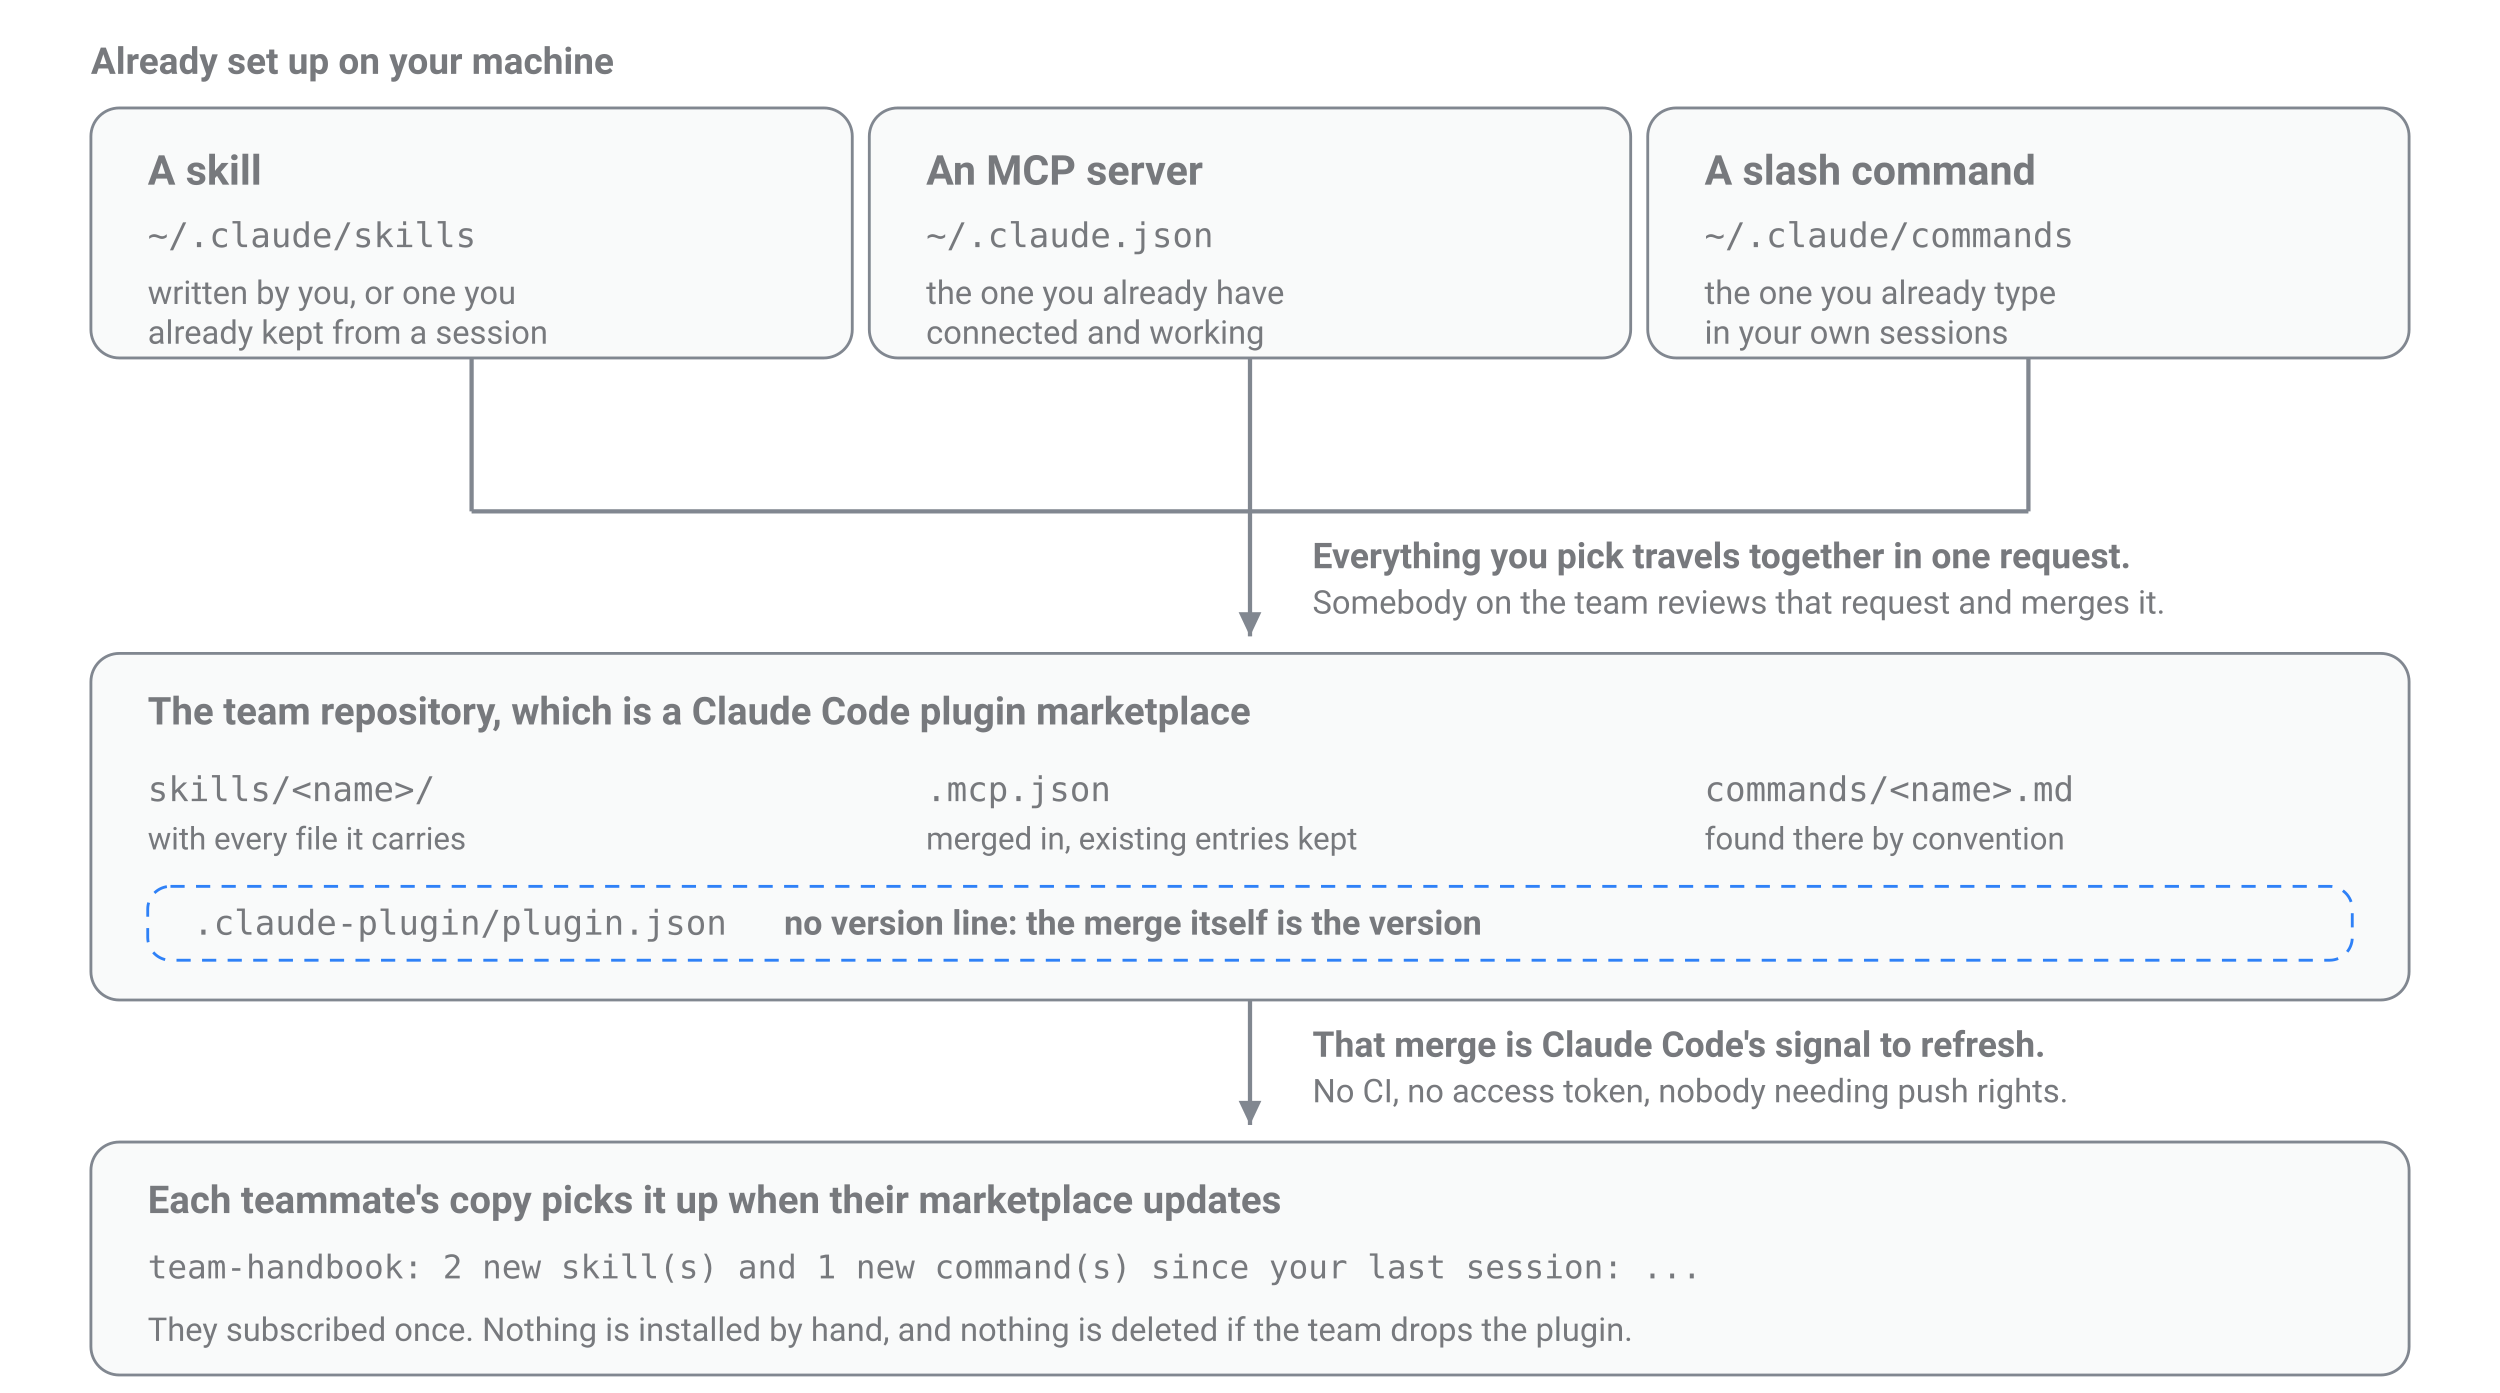
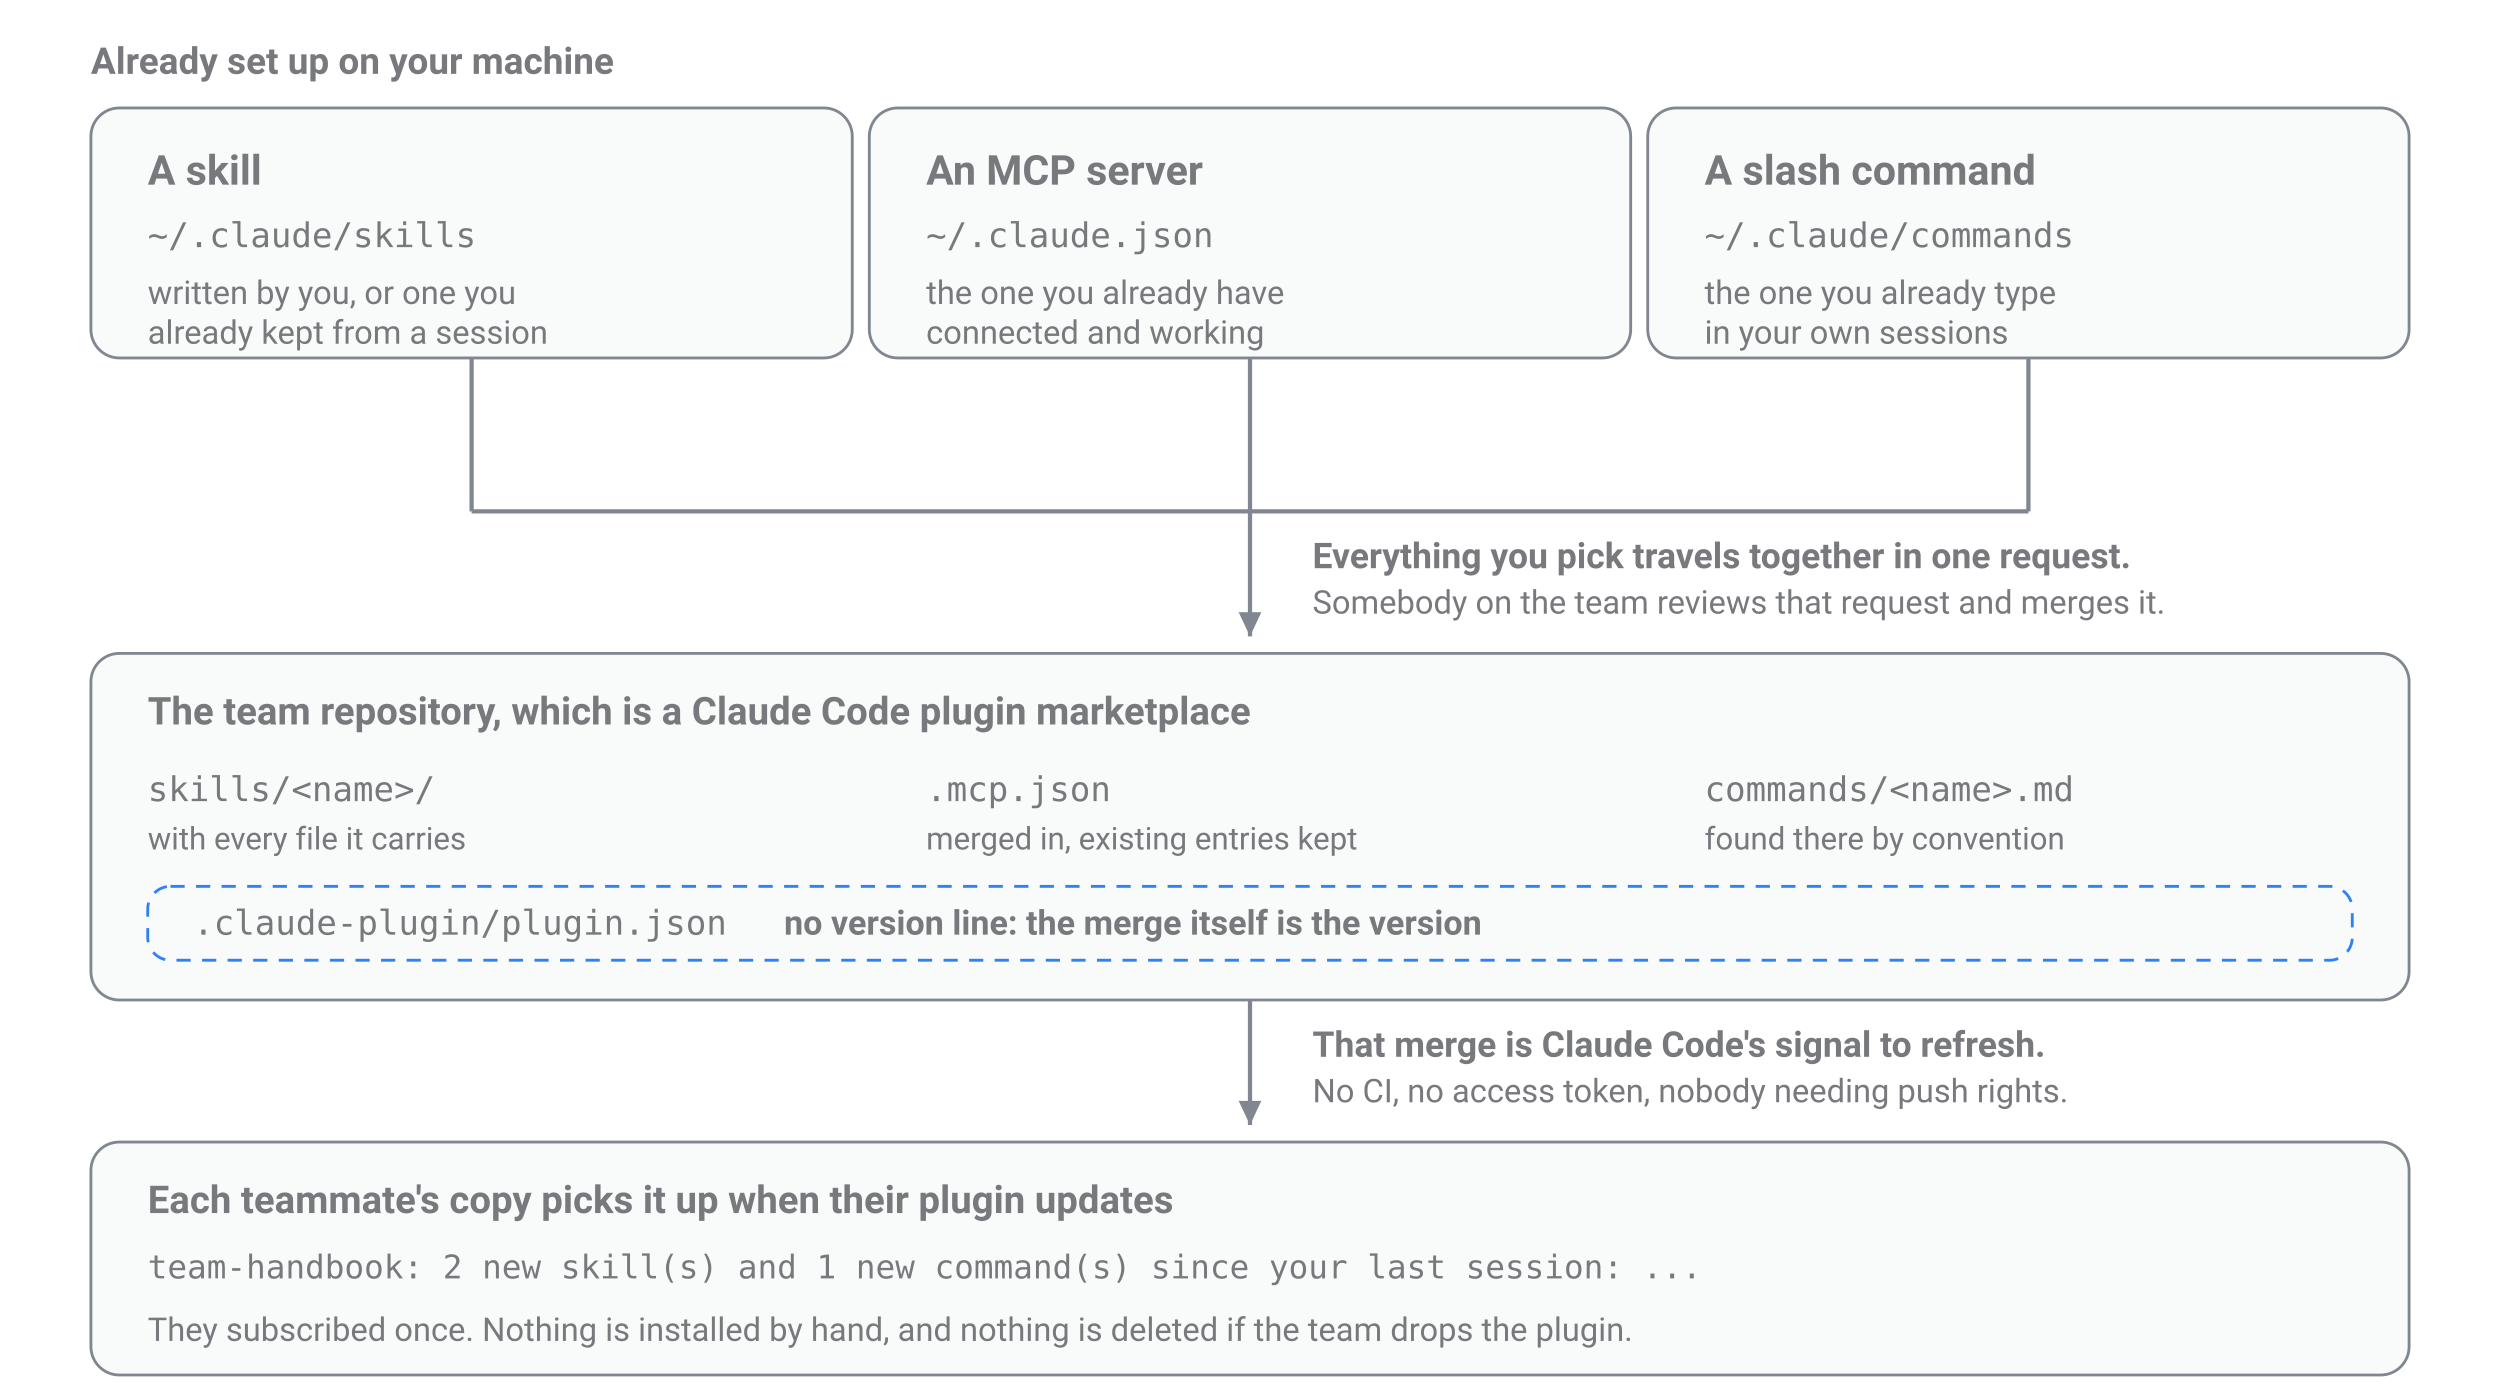
<svg xmlns="http://www.w3.org/2000/svg" viewBox="0 0 880 490" width="880" height="490" role="img" aria-labelledby="t d" font-family="ui-sans-serif, -apple-system, BlinkMacSystemFont, 'Segoe UI', Roboto, 'Helvetica Neue', Arial, sans-serif">
  <defs>
    <marker id="ar" markerWidth="9" markerHeight="9" refX="8.5" refY="4.5" orient="auto" markerUnits="userSpaceOnUse">
      <path d="M0 0.5 L8.5 4.5 L0 8.5 Z" fill="#818790" />
    </marker>
  </defs>
  <text x="32" y="26" font-size="13" font-weight="600" fill="#77797d">Already set up on your machine</text>
  <rect x="32" y="38" width="268" height="88" rx="10" fill="#8b949e" fill-opacity=".05" stroke="#818790" />
  <text x="52" y="65" font-size="14.5" font-weight="600" fill="#77797d">A skill</text>
  <text x="52" y="87" font-size="12" font-family="ui-monospace, SFMono-Regular, Menlo, Consolas, monospace" fill="#77797d">~/.claude/skills</text>
  <text x="52" y="107" font-size="11.5" fill="#77797d">written by you, or one you</text>
  <text x="52" y="121" font-size="11.5" fill="#77797d">already kept from a session</text>
  <rect x="306" y="38" width="268" height="88" rx="10" fill="#8b949e" fill-opacity=".05" stroke="#818790" />
  <text x="326" y="65" font-size="14.5" font-weight="600" fill="#77797d">An MCP server</text>
  <text x="326" y="87" font-size="12" font-family="ui-monospace, SFMono-Regular, Menlo, Consolas, monospace" fill="#77797d">~/.claude.json</text>
  <text x="326" y="107" font-size="11.5" fill="#77797d">the one you already have</text>
  <text x="326" y="121" font-size="11.5" fill="#77797d">connected and working</text>
  <rect x="580" y="38" width="268" height="88" rx="10" fill="#8b949e" fill-opacity=".05" stroke="#818790" />
  <text x="600" y="65" font-size="14.5" font-weight="600" fill="#77797d">A slash command</text>
  <text x="600" y="87" font-size="12" font-family="ui-monospace, SFMono-Regular, Menlo, Consolas, monospace" fill="#77797d">~/.claude/commands</text>
  <text x="600" y="107" font-size="11.5" fill="#77797d">the one you already type</text>
  <text x="600" y="121" font-size="11.5" fill="#77797d">in your own sessions</text>
  <path d="M166 126 V180" fill="none" stroke="#818790" stroke-width="1.5" />
  <path d="M440 126 V180" fill="none" stroke="#818790" stroke-width="1.5" />
  <path d="M714 126 V180" fill="none" stroke="#818790" stroke-width="1.5" />
  <path d="M166 180 H714" fill="none" stroke="#818790" stroke-width="1.5" />
  <path d="M440 180 V224" fill="none" stroke="#818790" stroke-width="1.5" marker-end="url(#ar)" />
  <text x="462" y="200" font-size="12.5" font-weight="600" fill="#77797d">Everything you pick travels together in one request.</text>
  <text x="462" y="216" font-size="11.5" fill="#77797d">Somebody on the team reviews that request and merges it.</text>
  <rect x="32" y="230" width="816" height="122" rx="10" fill="#8b949e" fill-opacity=".05" stroke="#818790" />
  <text x="52" y="255" font-size="13.5" font-weight="600" fill="#77797d">The team repository, which is a Claude Code plugin marketplace</text>
  <text x="52" y="282" font-size="12" font-family="ui-monospace, SFMono-Regular, Menlo, Consolas, monospace" fill="#77797d">skills/&lt;name&gt;/</text>
  <text x="52" y="299" font-size="11" fill="#77797d">with every file it carries</text>
  <text x="326" y="282" font-size="12" font-family="ui-monospace, SFMono-Regular, Menlo, Consolas, monospace" fill="#77797d">.mcp.json</text>
  <text x="326" y="299" font-size="11" fill="#77797d">merged in, existing entries kept</text>
  <text x="600" y="282" font-size="12" font-family="ui-monospace, SFMono-Regular, Menlo, Consolas, monospace" fill="#77797d">commands/&lt;name&gt;.md</text>
  <text x="600" y="299" font-size="11" fill="#77797d">found there by convention</text>
  <rect x="52" y="312" width="776" height="26" rx="8" fill="none" stroke="#2f81f7" stroke-dasharray="5 4" />
  <text x="68" y="329" font-size="12" font-family="ui-monospace, SFMono-Regular, Menlo, Consolas, monospace" fill="#77797d">.claude-plugin/plugin.json</text>
  <text x="276" y="329" font-size="12" font-weight="600" fill="#77797d">no version line: the merge itself is the version</text>
  <path d="M440 352 V396" fill="none" stroke="#818790" stroke-width="1.5" marker-end="url(#ar)" />
  <text x="462" y="372" font-size="12.5" font-weight="600" fill="#77797d">That merge is Claude Code's signal to refresh.</text>
  <text x="462" y="388" font-size="11.5" fill="#77797d">No CI, no access token, nobody needing push rights.</text>
  <rect x="32" y="402" width="816" height="82" rx="10" fill="#8b949e" fill-opacity=".05" stroke="#818790" />
-   <text x="52" y="427" font-size="13.5" font-weight="600" fill="#77797d">Each teammate's copy picks it up when their marketplace updates</text>
+   <text x="52" y="427" font-size="13.5" font-weight="600" fill="#77797d">Each teammate's copy picks it up when their plugin updates</text>
  <text x="52" y="450" font-size="11.5" font-family="ui-monospace, SFMono-Regular, Menlo, Consolas, monospace" fill="#77797d">team-handbook: 2 new skill(s) and 1 new command(s) since your last session: ...</text>
  <text x="52" y="472" font-size="11.5" fill="#77797d">They subscribed once. Nothing is installed by hand, and nothing is deleted if the team drops the plugin.</text>
</svg>
